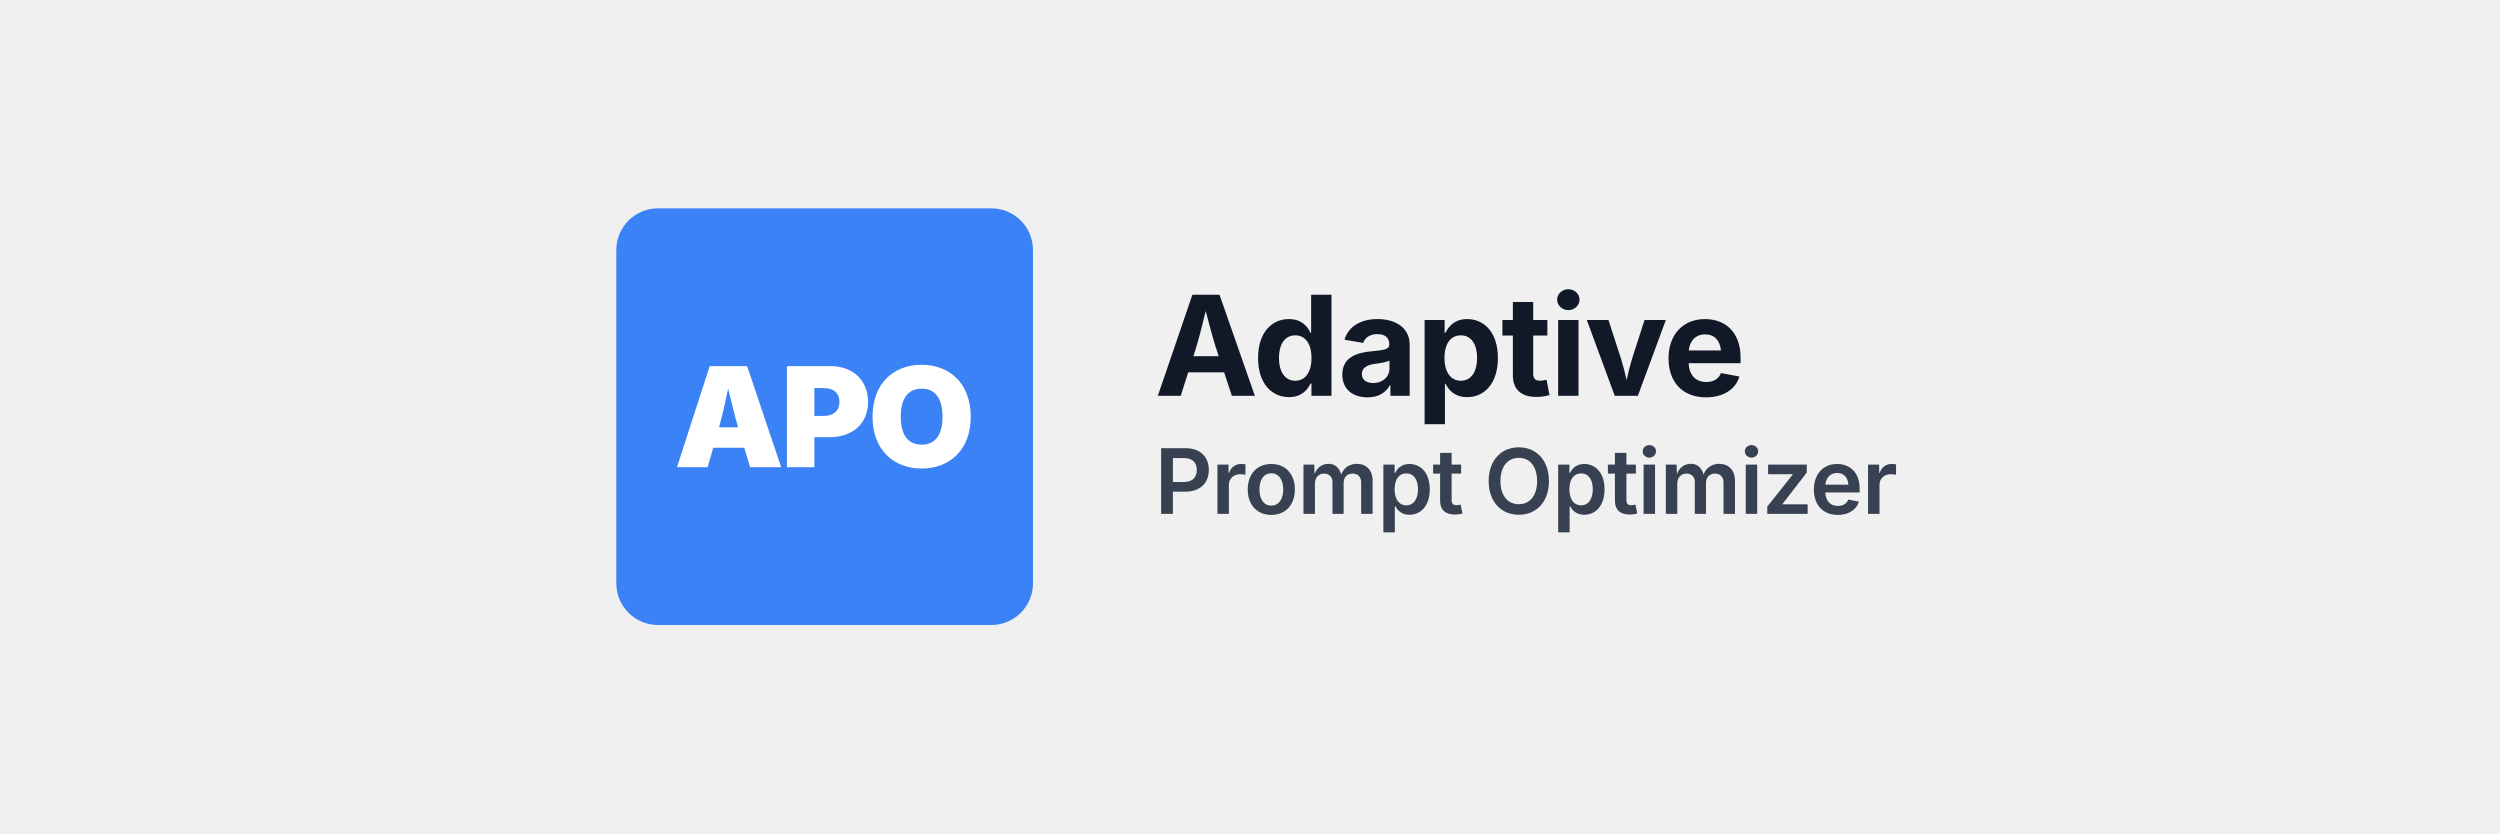
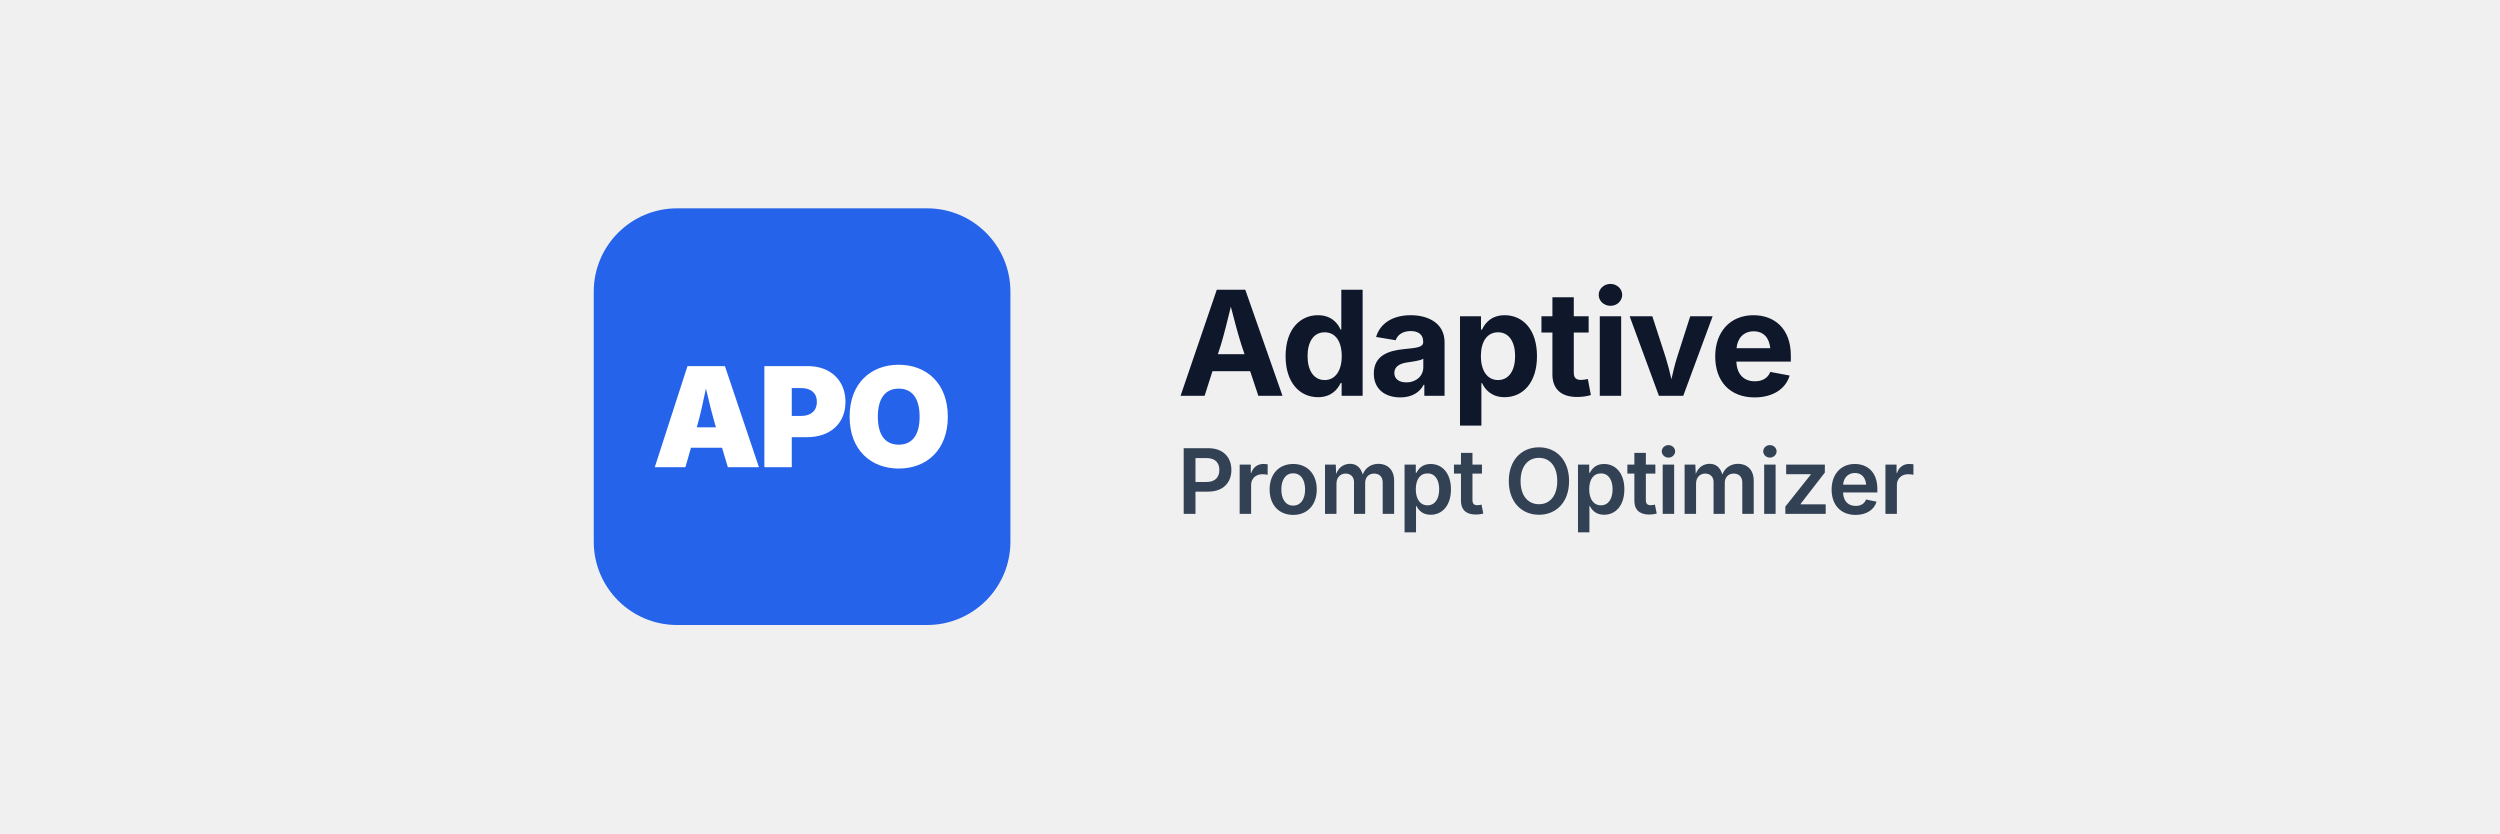
<svg xmlns="http://www.w3.org/2000/svg" width="720" height="240" viewBox="0 0 720 240">
  <rect width="720" height="240" fill="none" />
  <g transform="translate(360,120)" text-rendering="geometricPrecision">
-     <rect x="-182.5" y="-60" width="120" height="120" rx="12" fill="#3B82F6" />
-     <text x="-122.5" y="0" text-anchor="middle" dominant-baseline="central" font-family="Inter, system-ui, -apple-system, 'Segoe UI', Roboto, Helvetica, Arial, sans-serif" font-weight="900" font-size="40" letter-spacing="-1.1" fill="#FFFFFF">APO</text>
-     <g transform="translate(-27.5,2)">
-       <text x="0" y="-8" font-family="Inter, system-ui, -apple-system, 'Segoe UI', Roboto, Helvetica, Arial, sans-serif" font-weight="700" font-size="40" letter-spacing="-0.7" fill="#111827">Adaptive</text>
-       <text x="0" y="26" font-family="Inter, system-ui, -apple-system, 'Segoe UI', Roboto, Helvetica, Arial, sans-serif" font-weight="600" font-size="26" letter-spacing="-0.4" fill="#374151">Prompt Optimizer</text>
+     <rect x="-189" y="-60" width="120" height="120" rx="24" fill="#2563EB" />
+     <text x="-129" y="0" text-anchor="middle" dominant-baseline="central" font-family="Inter, -apple-system, system-ui, BlinkMacSystemFont, 'Segoe UI', Roboto, Helvetica, Arial, sans-serif" font-weight="900" font-size="40" letter-spacing="-1.2" fill="#FFFFFF">APO</text>
+     <g transform="translate(-21,2)">
+       <text x="0" y="-8" font-family="Inter, -apple-system, system-ui, BlinkMacSystemFont, 'Segoe UI', Roboto, Helvetica, Arial, sans-serif" font-weight="700" font-size="42" letter-spacing="-0.8" fill="#0F172A">Adaptive</text>
+       <text x="0" y="26" font-family="Inter, -apple-system, system-ui, BlinkMacSystemFont, 'Segoe UI', Roboto, Helvetica, Arial, sans-serif" font-weight="600" font-size="26" letter-spacing="-0.5" fill="#334155">Prompt Optimizer</text>
    </g>
  </g>
</svg>
